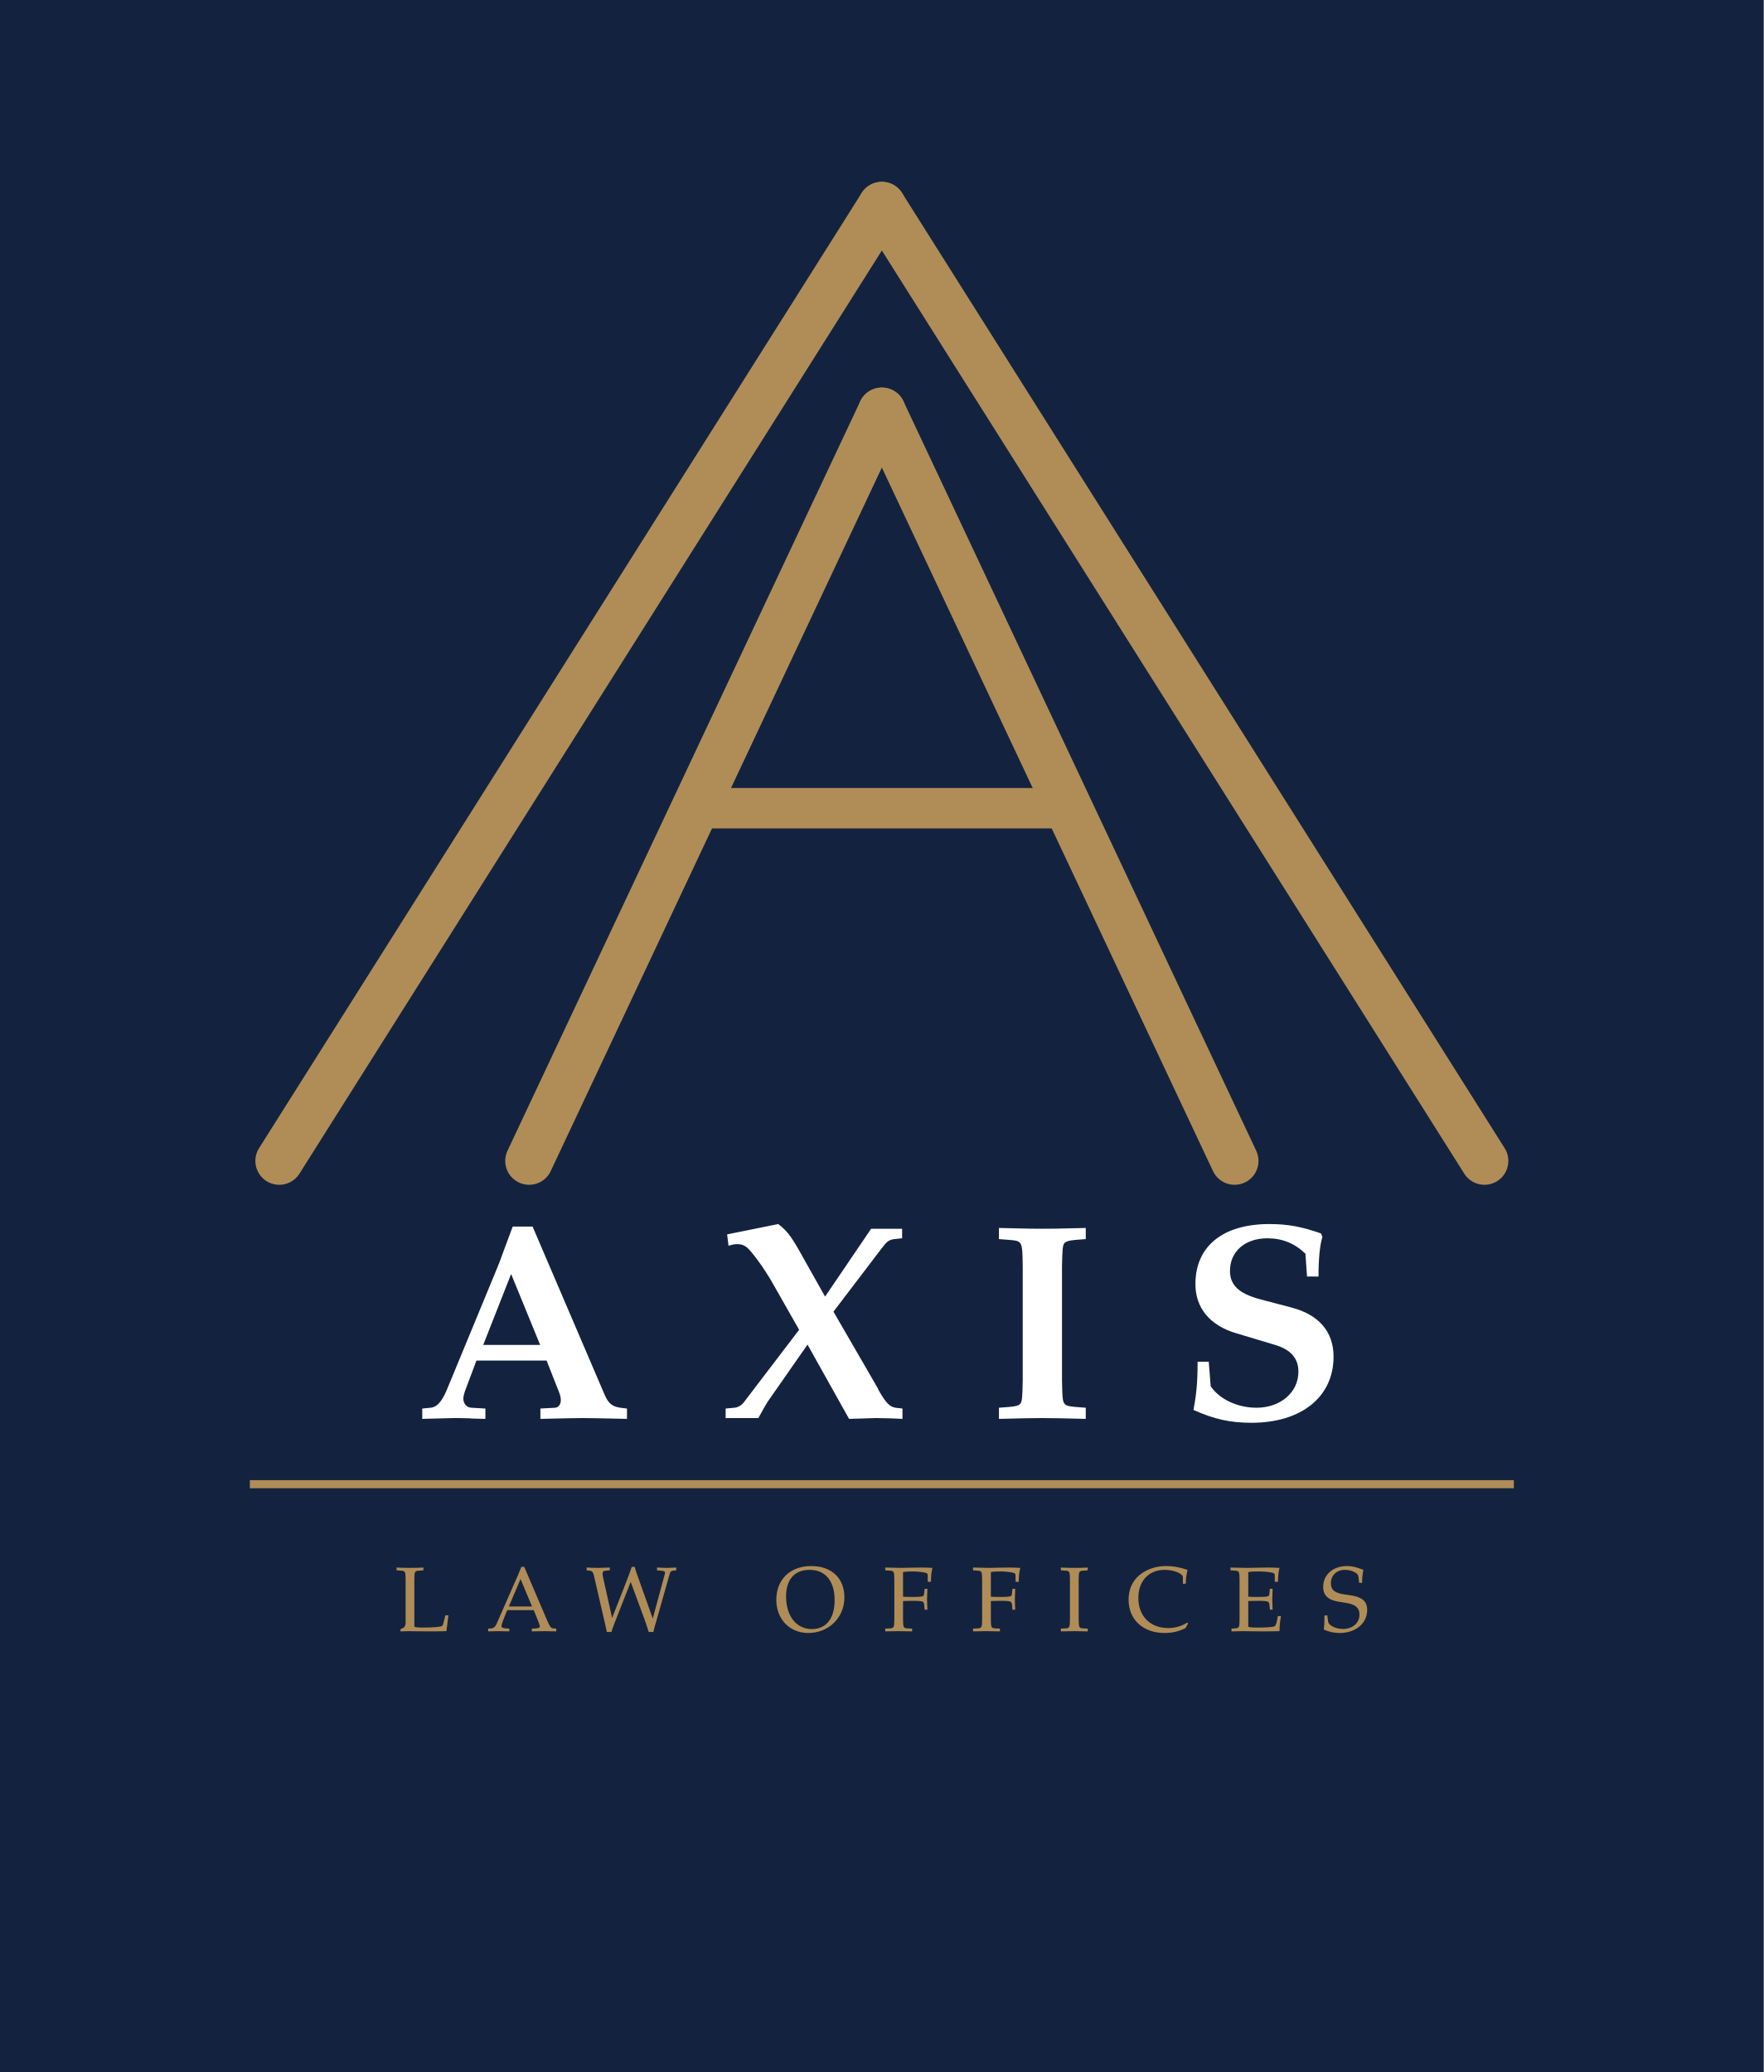
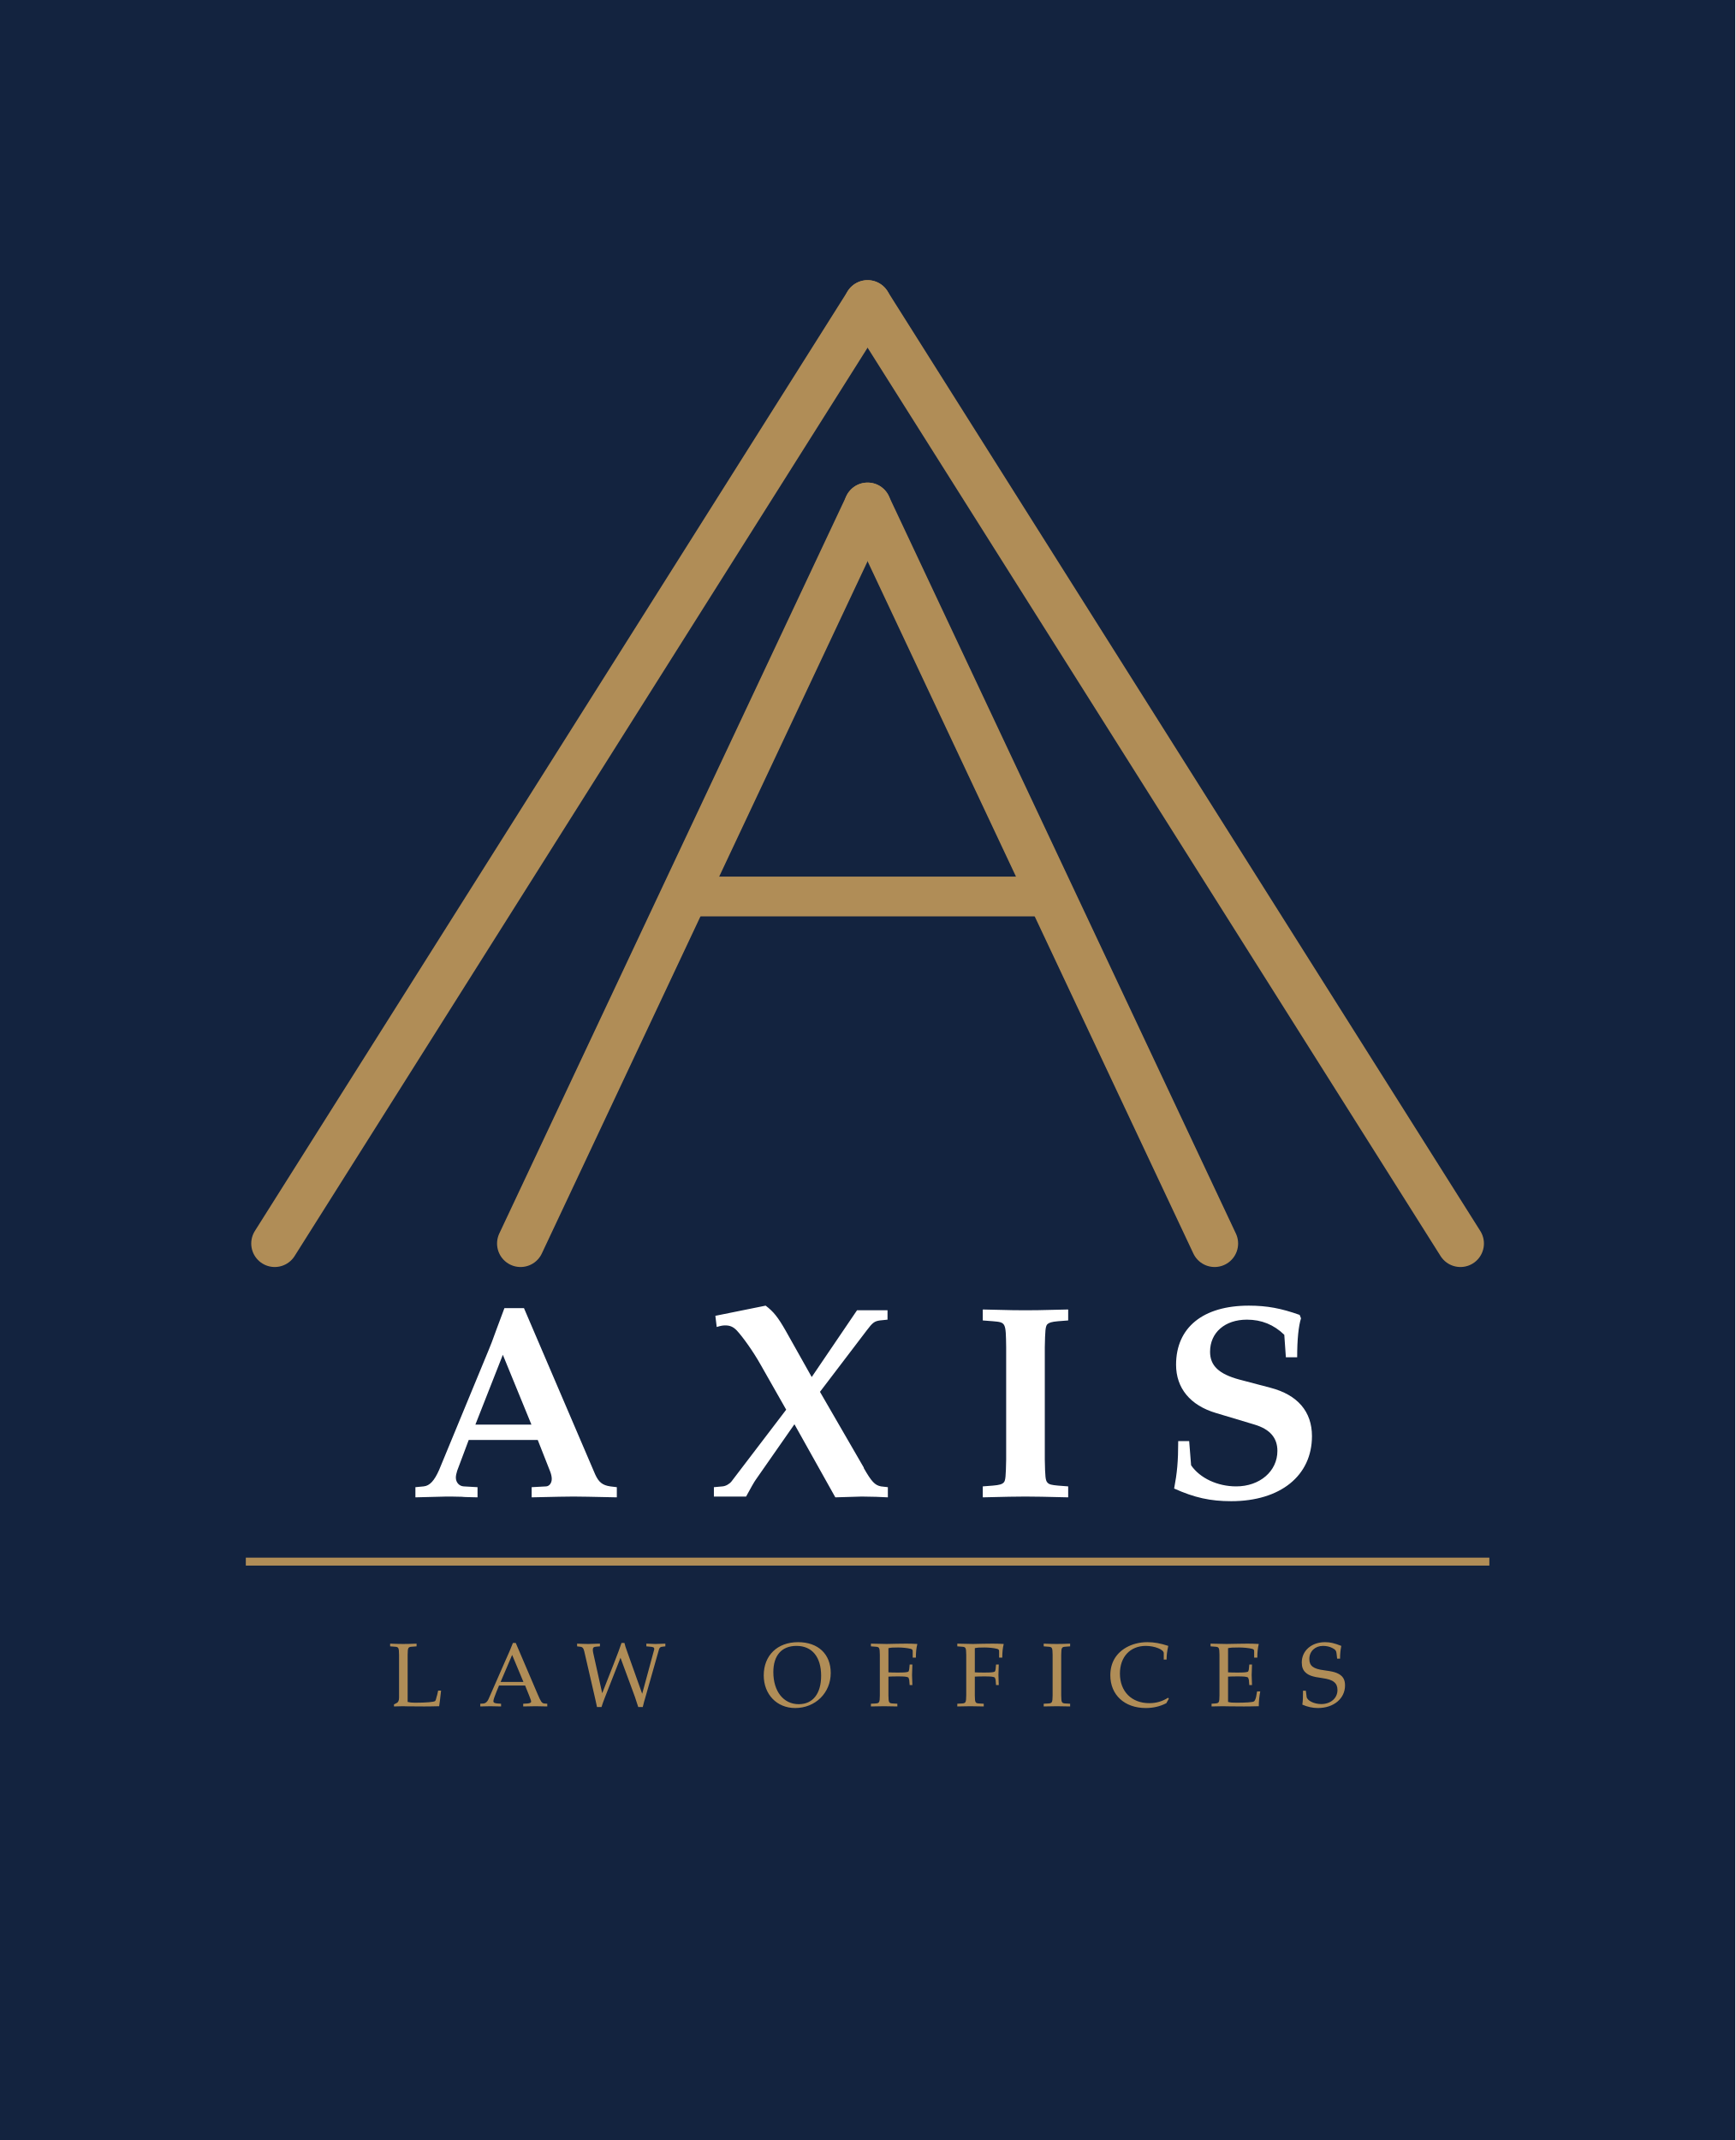
- <svg xmlns="http://www.w3.org/2000/svg" viewBox="0 0 240 282" role="img" aria-label="Axis Law Offices logo">
-   <rect width="240" height="282" fill="#13233F" />
-   <line x1="38" y1="158" x2="120" y2="28" stroke="#B08D57" stroke-width="6.5" stroke-linecap="round" />
-   <line x1="202" y1="158" x2="120" y2="28" stroke="#B08D57" stroke-width="6.5" stroke-linecap="round" />
-   <line x1="72" y1="158" x2="120" y2="56" stroke="#B08D57" stroke-width="6.5" stroke-linecap="round" />
-   <line x1="168" y1="158" x2="120" y2="56" stroke="#B08D57" stroke-width="6.5" stroke-linecap="round" />
-   <line x1="95" y1="110" x2="145" y2="110" stroke="#B08D57" stroke-width="5.5" stroke-linecap="round" />
-   <text x="120" y="193" font-family="'Palatino Linotype','Book Antiqua',Palatino,'Times New Roman',serif" font-size="38" font-weight="600" fill="#FFFFFF" letter-spacing="11" text-anchor="middle" dominant-baseline="auto">AXIS</text>
-   <line x1="34" y1="202" x2="206" y2="202" stroke="#B08D57" stroke-width="1.1" />
-   <text x="120" y="222" font-family="'Palatino Linotype','Book Antiqua',Palatino,'Times New Roman',serif" font-size="12.5" fill="#B08D57" letter-spacing="5" text-anchor="middle" dominant-baseline="auto">LAW OFFICES</text>
+ <svg xmlns="http://www.w3.org/2000/svg" viewBox="0 0 240 296" role="img" aria-label="Axis Law Offices logo">
+   <rect width="240" height="296" fill="#13233F" />
+   <line x1="38" y1="172" x2="120" y2="42" stroke="#B08D57" stroke-width="6.5" stroke-linecap="round" />
+   <line x1="202" y1="172" x2="120" y2="42" stroke="#B08D57" stroke-width="6.5" stroke-linecap="round" />
+   <line x1="72" y1="172" x2="120" y2="70" stroke="#B08D57" stroke-width="6.5" stroke-linecap="round" />
+   <line x1="168" y1="172" x2="120" y2="70" stroke="#B08D57" stroke-width="6.5" stroke-linecap="round" />
+   <line x1="95" y1="124" x2="145" y2="124" stroke="#B08D57" stroke-width="5.5" stroke-linecap="round" />
+   <text x="120" y="207" font-family="'Palatino Linotype','Book Antiqua',Palatino,'Times New Roman',serif" font-size="38" font-weight="600" fill="#FFFFFF" letter-spacing="11" text-anchor="middle" dominant-baseline="auto">AXIS</text>
+   <line x1="34" y1="216" x2="206" y2="216" stroke="#B08D57" stroke-width="1.1" />
+   <text x="120" y="236" font-family="'Palatino Linotype','Book Antiqua',Palatino,'Times New Roman',serif" font-size="12.5" fill="#B08D57" letter-spacing="5" text-anchor="middle" dominant-baseline="auto">LAW OFFICES</text>
</svg>
